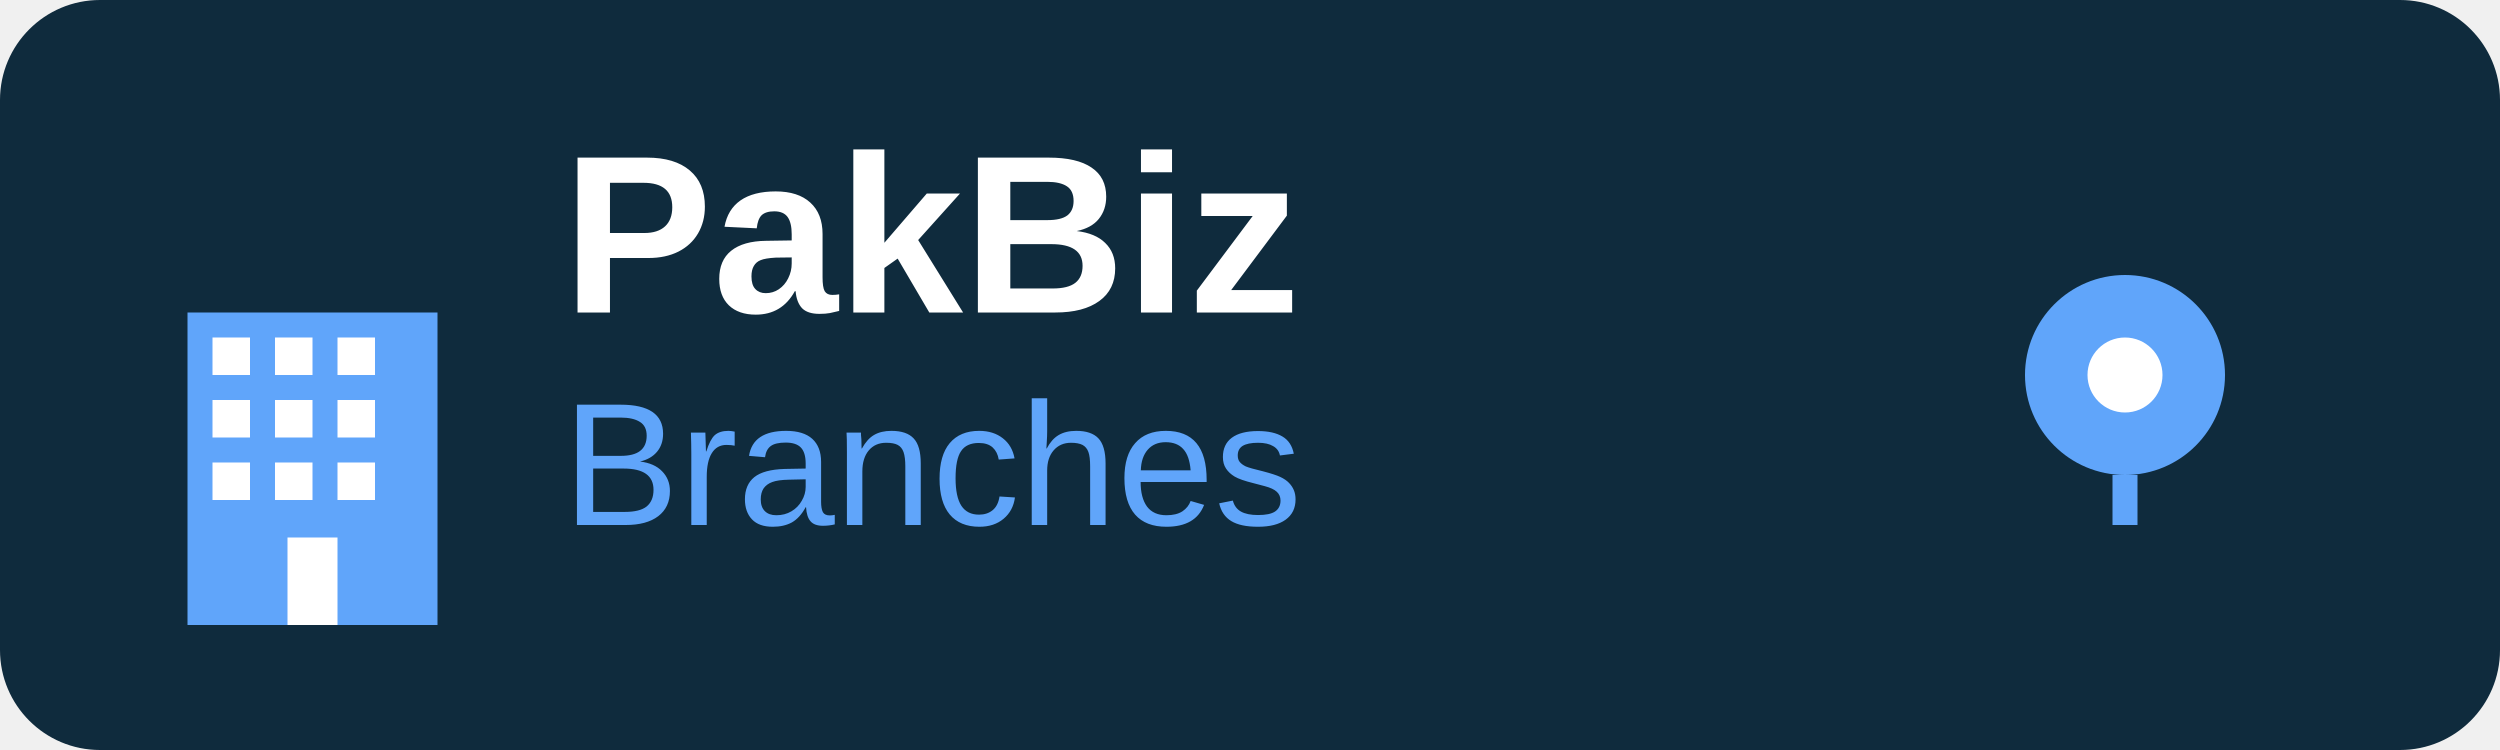
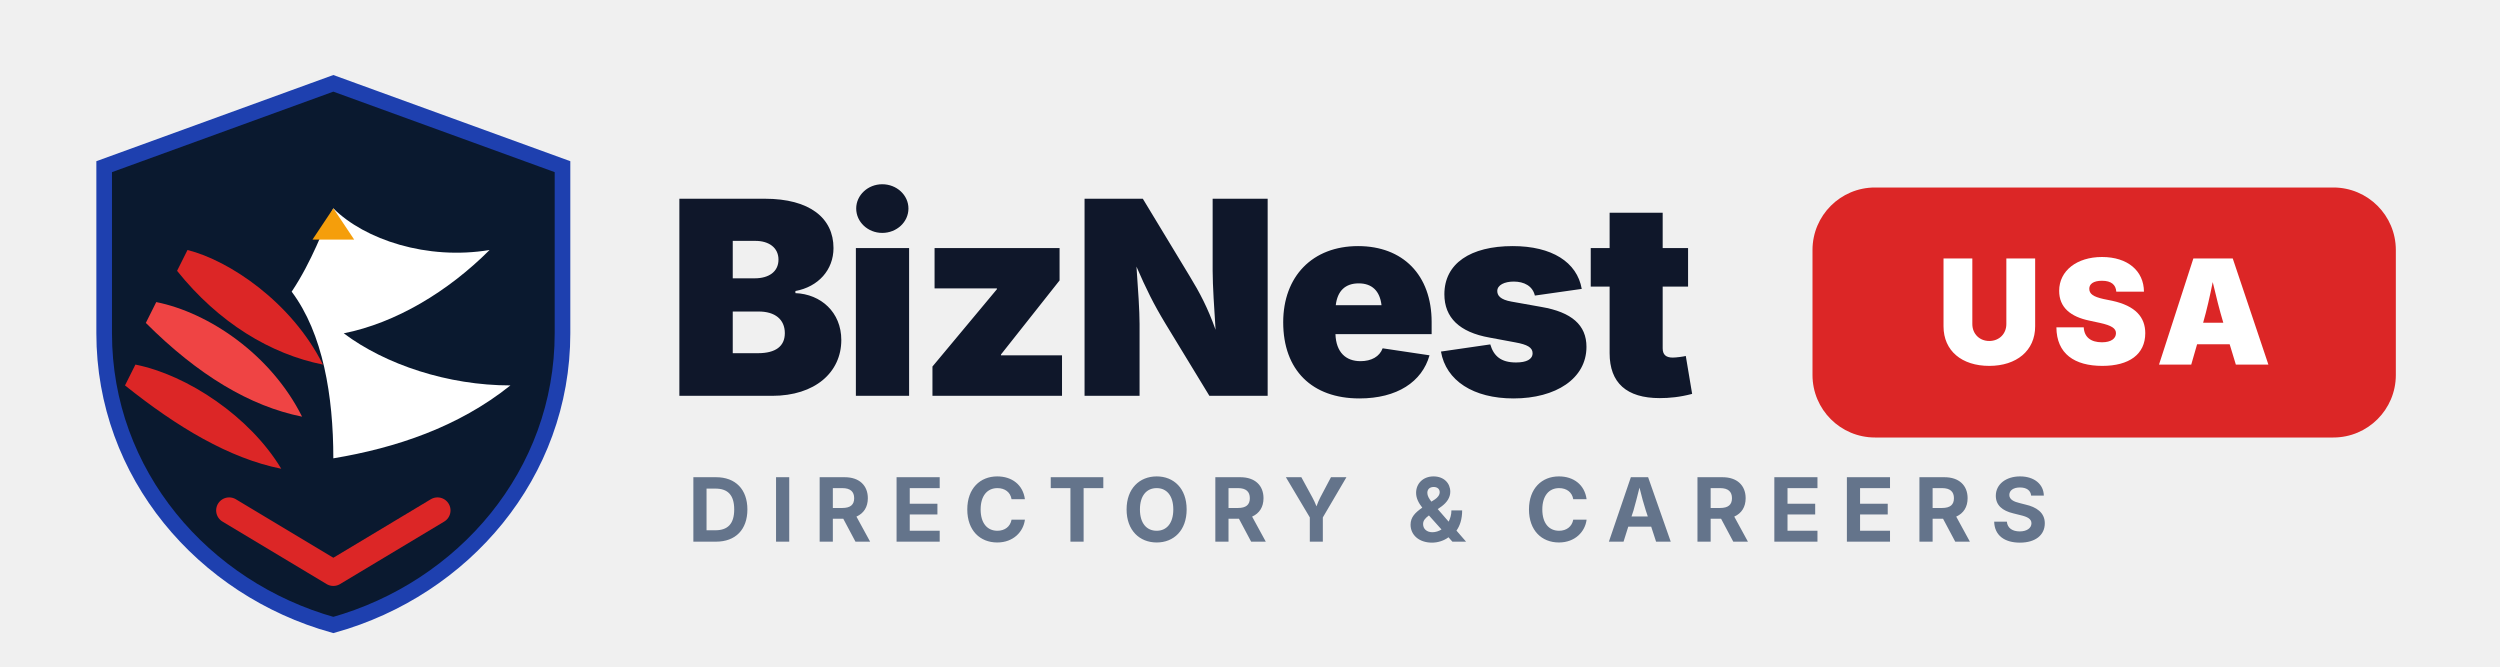
- <svg xmlns="http://www.w3.org/2000/svg" width="200" height="60" viewBox="0 0 200 60">
-   <rect width="200" height="60" rx="8" fill="#0f2b3d" />
-   <g transform="translate(15, 15)">
-     <rect x="0" y="10" width="20" height="25" fill="#60a5fa" />
-     <rect x="2" y="12" width="3" height="3" fill="#ffffff" />
-     <rect x="7" y="12" width="3" height="3" fill="#ffffff" />
-     <rect x="12" y="12" width="3" height="3" fill="#ffffff" />
-     <rect x="2" y="17" width="3" height="3" fill="#ffffff" />
-     <rect x="7" y="17" width="3" height="3" fill="#ffffff" />
-     <rect x="12" y="17" width="3" height="3" fill="#ffffff" />
-     <rect x="2" y="22" width="3" height="3" fill="#ffffff" />
-     <rect x="7" y="22" width="3" height="3" fill="#ffffff" />
-     <rect x="12" y="22" width="3" height="3" fill="#ffffff" />
-     <rect x="8" y="28" width="4" height="7" fill="#ffffff" />
+ <svg xmlns="http://www.w3.org/2000/svg" width="240" height="64" viewBox="0 0 240 64" fill="none">
+   <g transform="translate(6, 6)">
+     <path d="M26 2L48 10V26C48 39.5 38.5 50.5 26 54C13.5 50.5 4 39.5 4 26V10L26 2Z" fill="#0A192F" stroke="#1E40AF" stroke-width="1.5" />
+     <path d="M12 18C16 19 22 23 25 29C20 28 15 25 11 20L12 18Z" fill="#DC2626" />
+     <path d="M9 23C14 24 20 28 23 34C18 33 13 30 8 25L9 23Z" fill="#EF4444" />
+     <path d="M7 29C12 30 18 34 21 39C16 38 11 35 6 31L7 29Z" fill="#DC2626" />
+     <path d="M26 14C29 17 35 19 41 18C37 22 32 25 27 26C31 29 37 31 43 31C38 35 32 37 26 38C26 32 25 26 22 22C24 19 25 16 26 14Z" fill="#FFFFFF" />
+     <path d="M26 14L28 17H24L26 14Z" fill="#F59E0B" />
+     <path d="M16 43L26 49L36 43" stroke="#DC2626" stroke-width="2.5" stroke-linecap="round" stroke-linejoin="round" />
  </g>
-   <text x="45" y="25" font-family="Arial, sans-serif" font-size="18" font-weight="bold" fill="#ffffff">PakBiz</text>
-   <text x="45" y="42" font-family="Arial, sans-serif" font-size="14" font-weight="500" fill="#60a5fa">Branches</text>
-   <g transform="translate(160, 20)">
-     <circle cx="10" cy="10" r="8" fill="#60a5fa" />
-     <circle cx="10" cy="10" r="3" fill="#ffffff" />
-     <path d="M10,18 C10,18 10,22 10,22" stroke="#60a5fa" stroke-width="2" fill="none" />
-   </g>
+   <text x="64" y="38" font-family="system-ui, -apple-system, 'Plus Jakarta Sans', sans-serif" font-size="26" font-weight="900" fill="#0F172A" letter-spacing="-0.5">BizNest</text>
+   <rect x="174" y="18" width="56" height="24" rx="6" fill="#DC2626" />
+   <text x="202" y="35" font-family="system-ui, -apple-system, 'Plus Jakarta Sans', sans-serif" font-size="14" font-weight="900" fill="#FFFFFF" text-anchor="middle" letter-spacing="1">USA</text>
+   <text x="66" y="52" font-family="system-ui, -apple-system, 'Plus Jakarta Sans', sans-serif" font-size="8.5" font-weight="700" fill="#64748B" letter-spacing="1.8">DIRECTORY &amp; CAREERS</text>
</svg>
